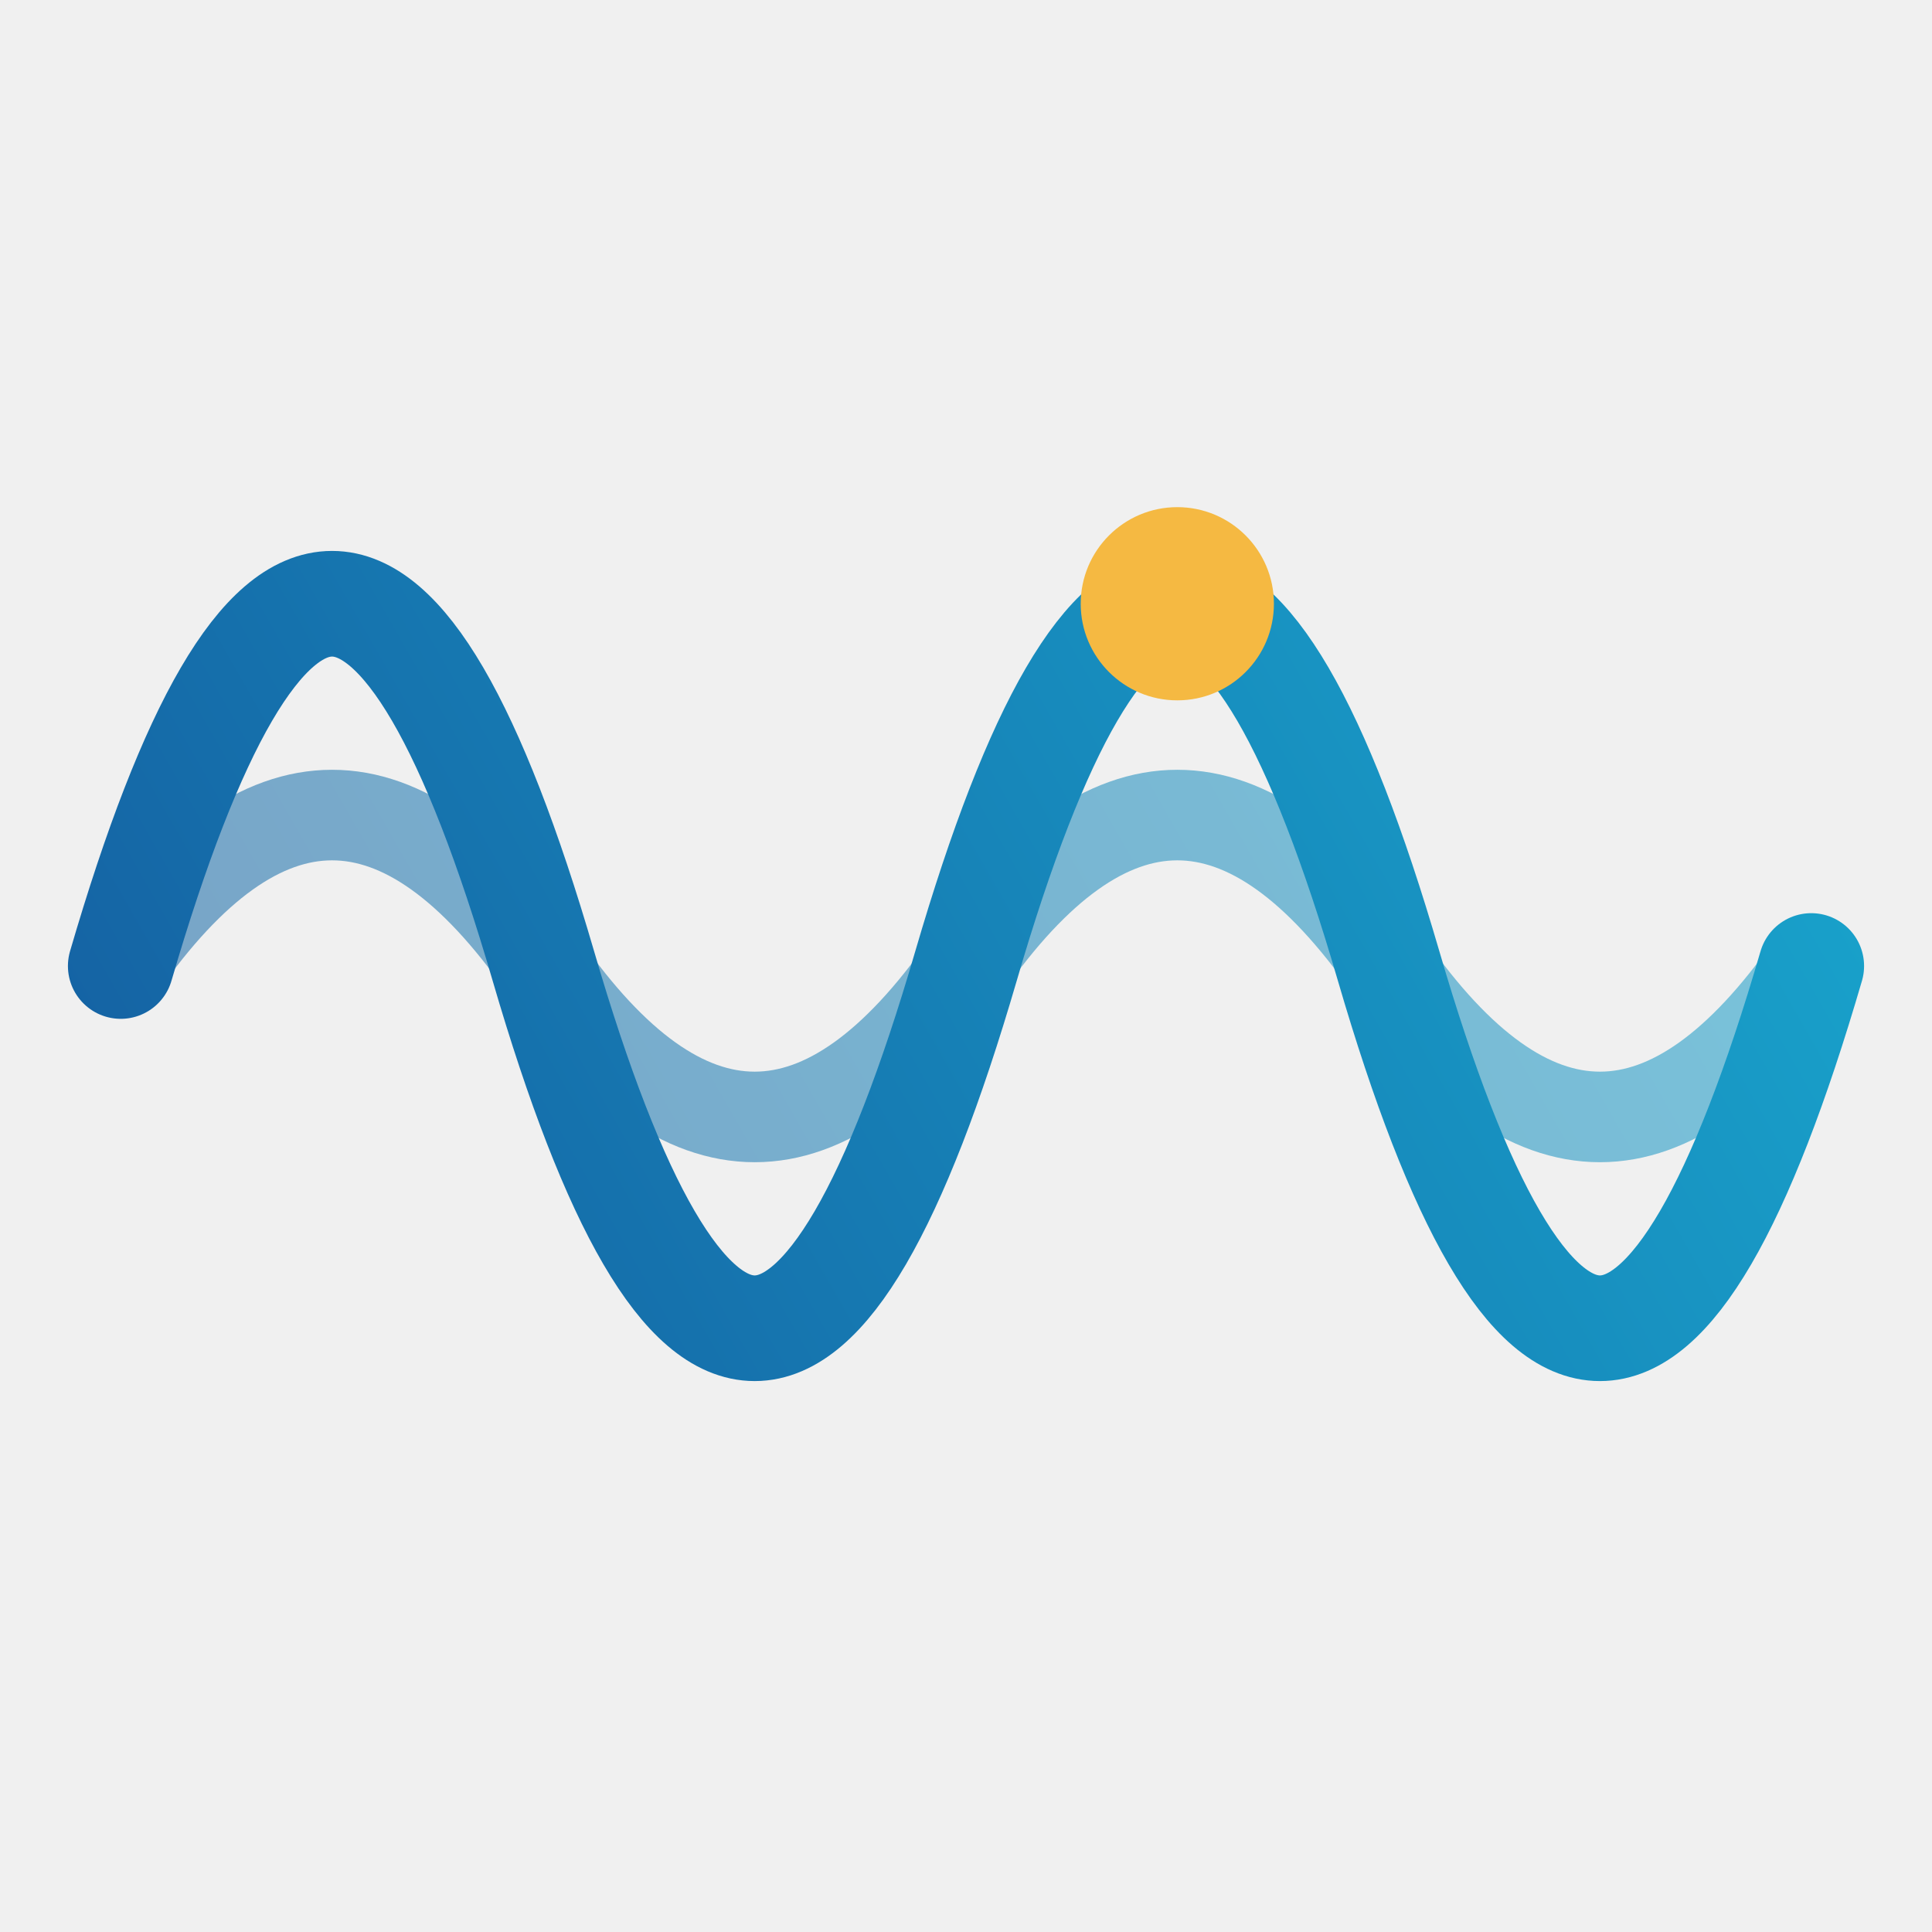
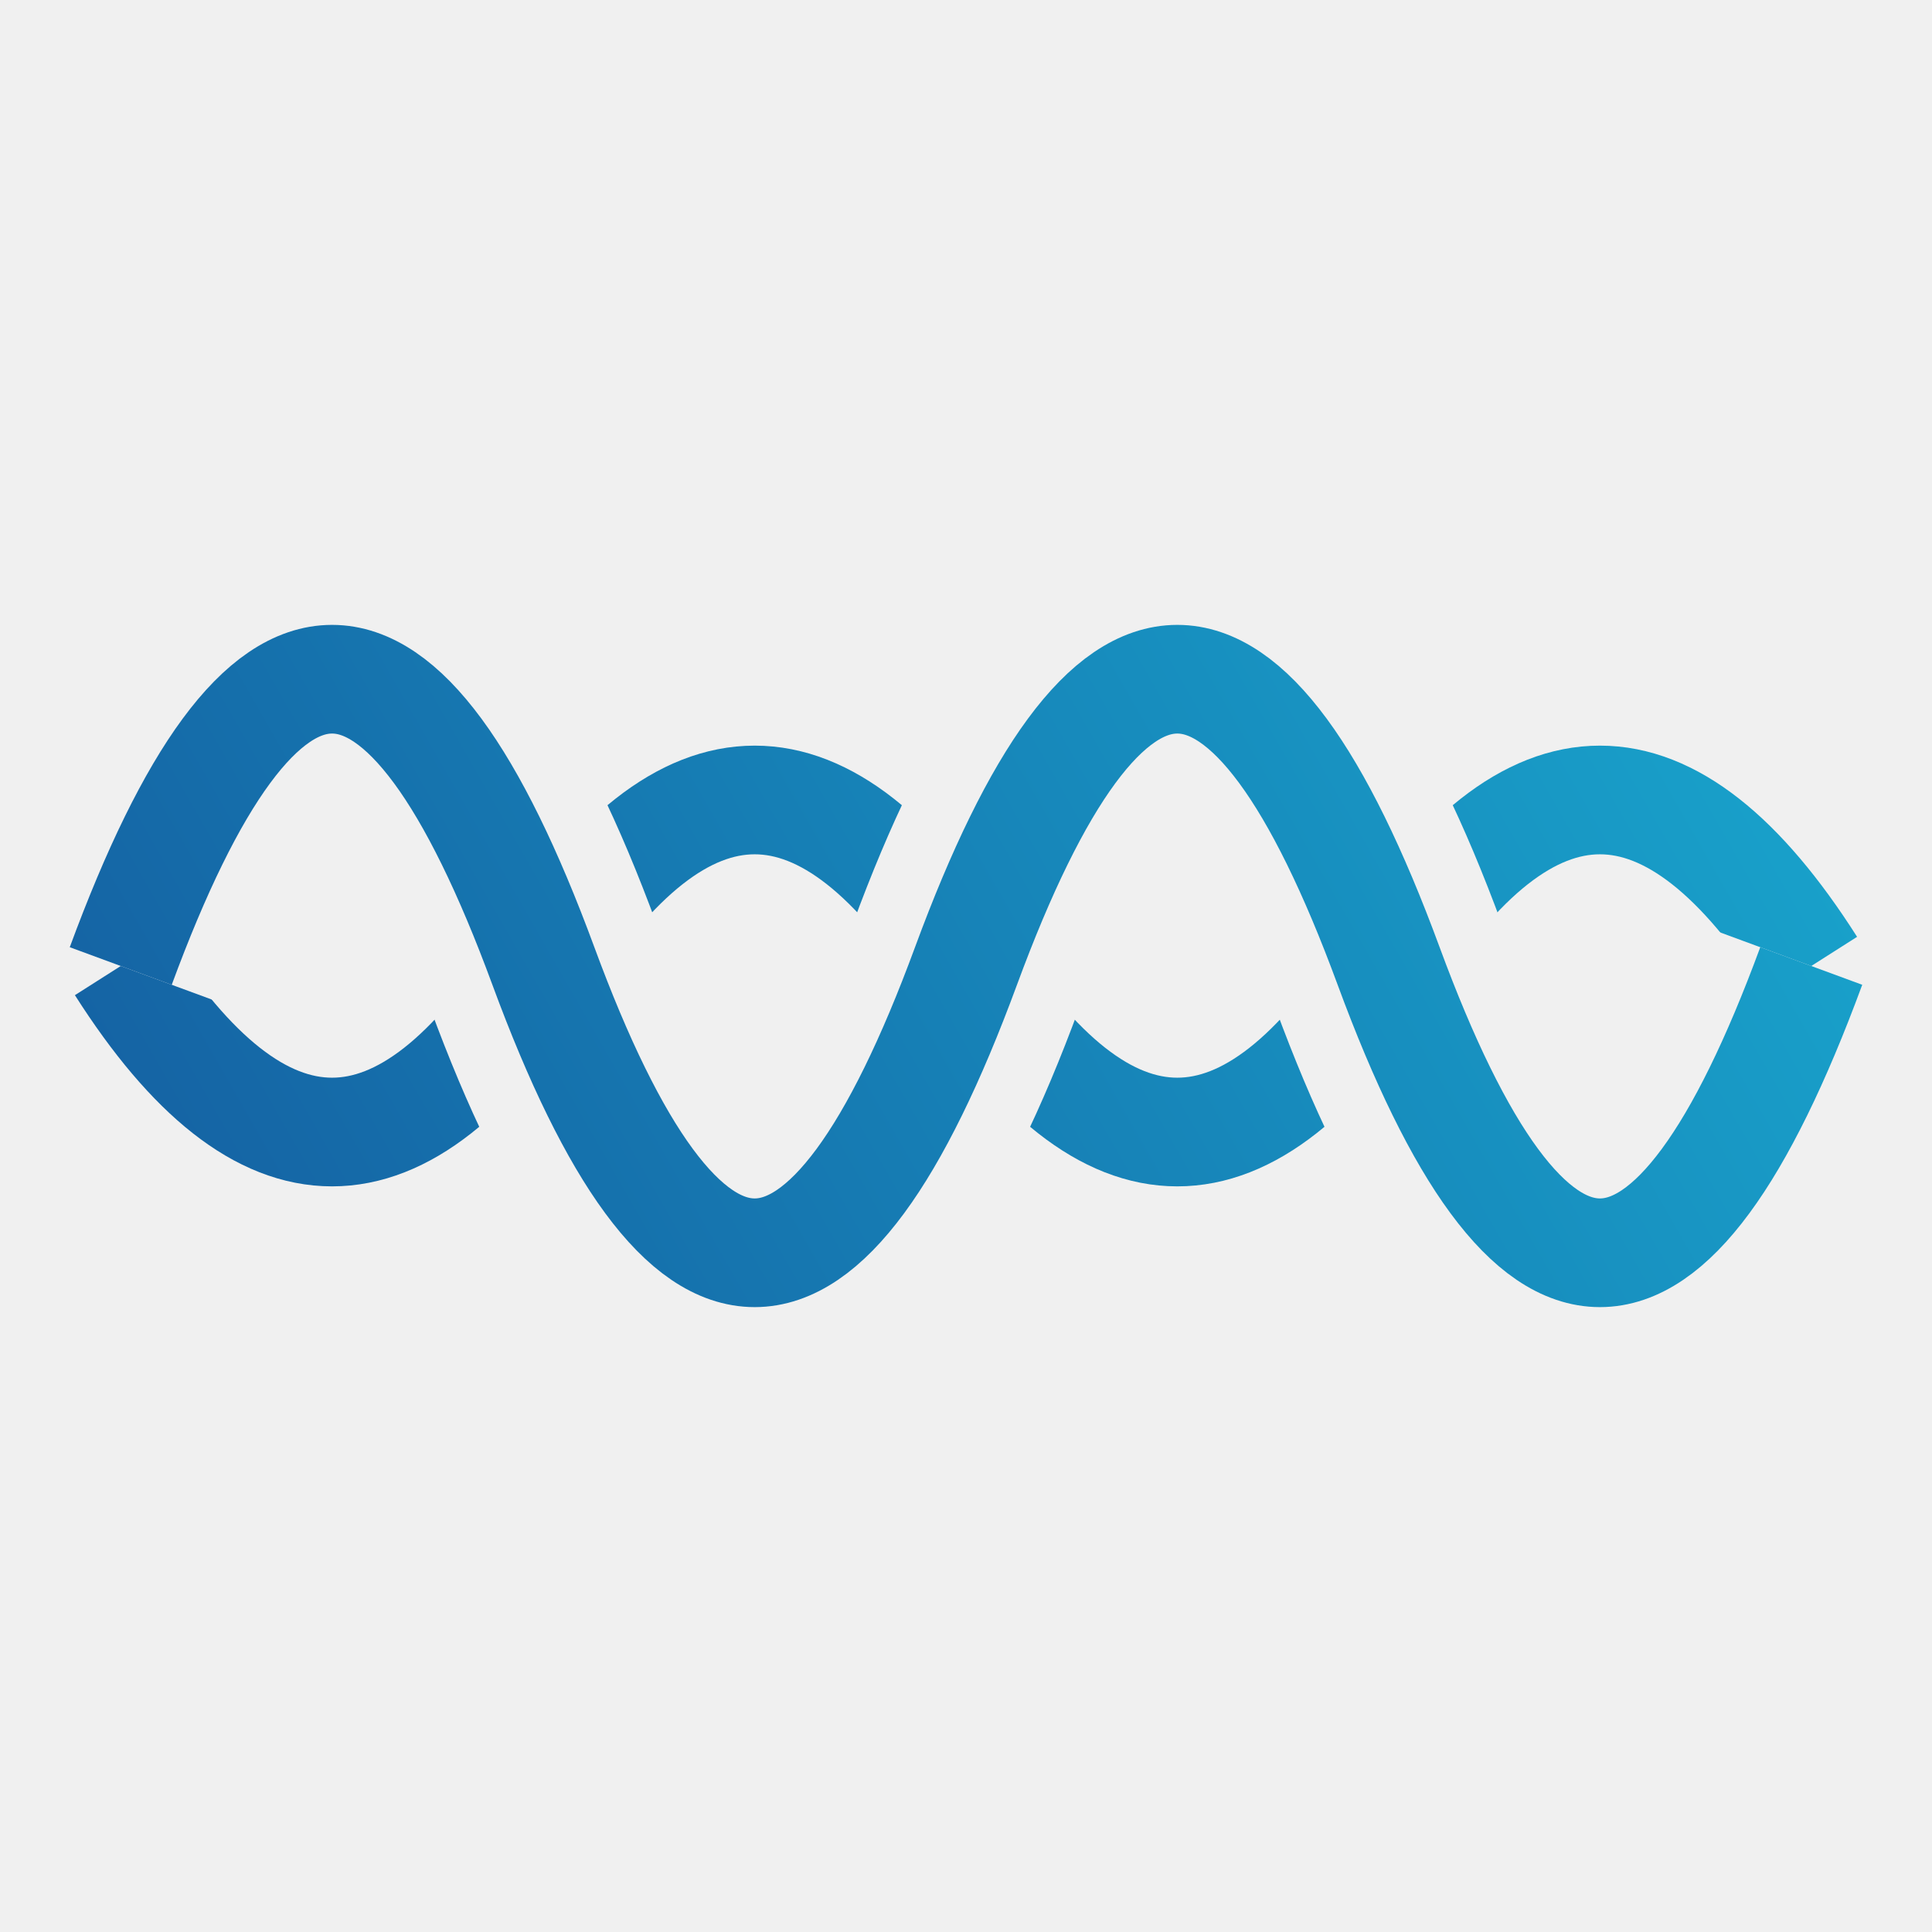
<svg xmlns="http://www.w3.org/2000/svg" viewBox="0 0 64 64" fill="none" role="img" aria-label="對頻設計 tonpin 標誌">
  <defs>
    <linearGradient id="scg" x1="4" y1="48" x2="60" y2="16" gradientUnits="userSpaceOnUse">
      <stop offset="0" stop-color="#145DA0" />
      <stop offset="1" stop-color="#19A7CE" />
    </linearGradient>
  </defs>
-   <path d="M4 32 Q11 22 18 32 T32 32 T46 32 T60 32" stroke="url(#scg)" stroke-width="3" stroke-linecap="round" opacity="0.55" />
-   <path d="M4 32 Q11 8 18 32 T32 32 T46 32 T60 32" stroke="url(#scg)" stroke-width="3.5" stroke-linecap="round" />
-   <circle cx="39" cy="20" r="3.2" fill="#F5B942" />
+   <mask id="cut" maskUnits="userSpaceOnUse" x="0" y="0" width="64" height="64">
+     <rect width="64" height="64" fill="#fff" />
+     <path d="M4 32 Q11 13 18 32 T32 32 T46 32 T60 32" stroke="#000" stroke-width="8" fill="none" />
+   </mask>
+   <path d="M4 32 Q11 43 18 32 T32 32 T46 32 T60 32" stroke="url(#scg)" stroke-width="3.6" fill="none" stroke-linecap="butt" mask="url(#cut)" />
+   <path d="M4 32 Q11 13 18 32 T32 32 T46 32 T60 32" stroke="url(#scg)" stroke-width="3.6" fill="none" stroke-linecap="butt" />
</svg>
